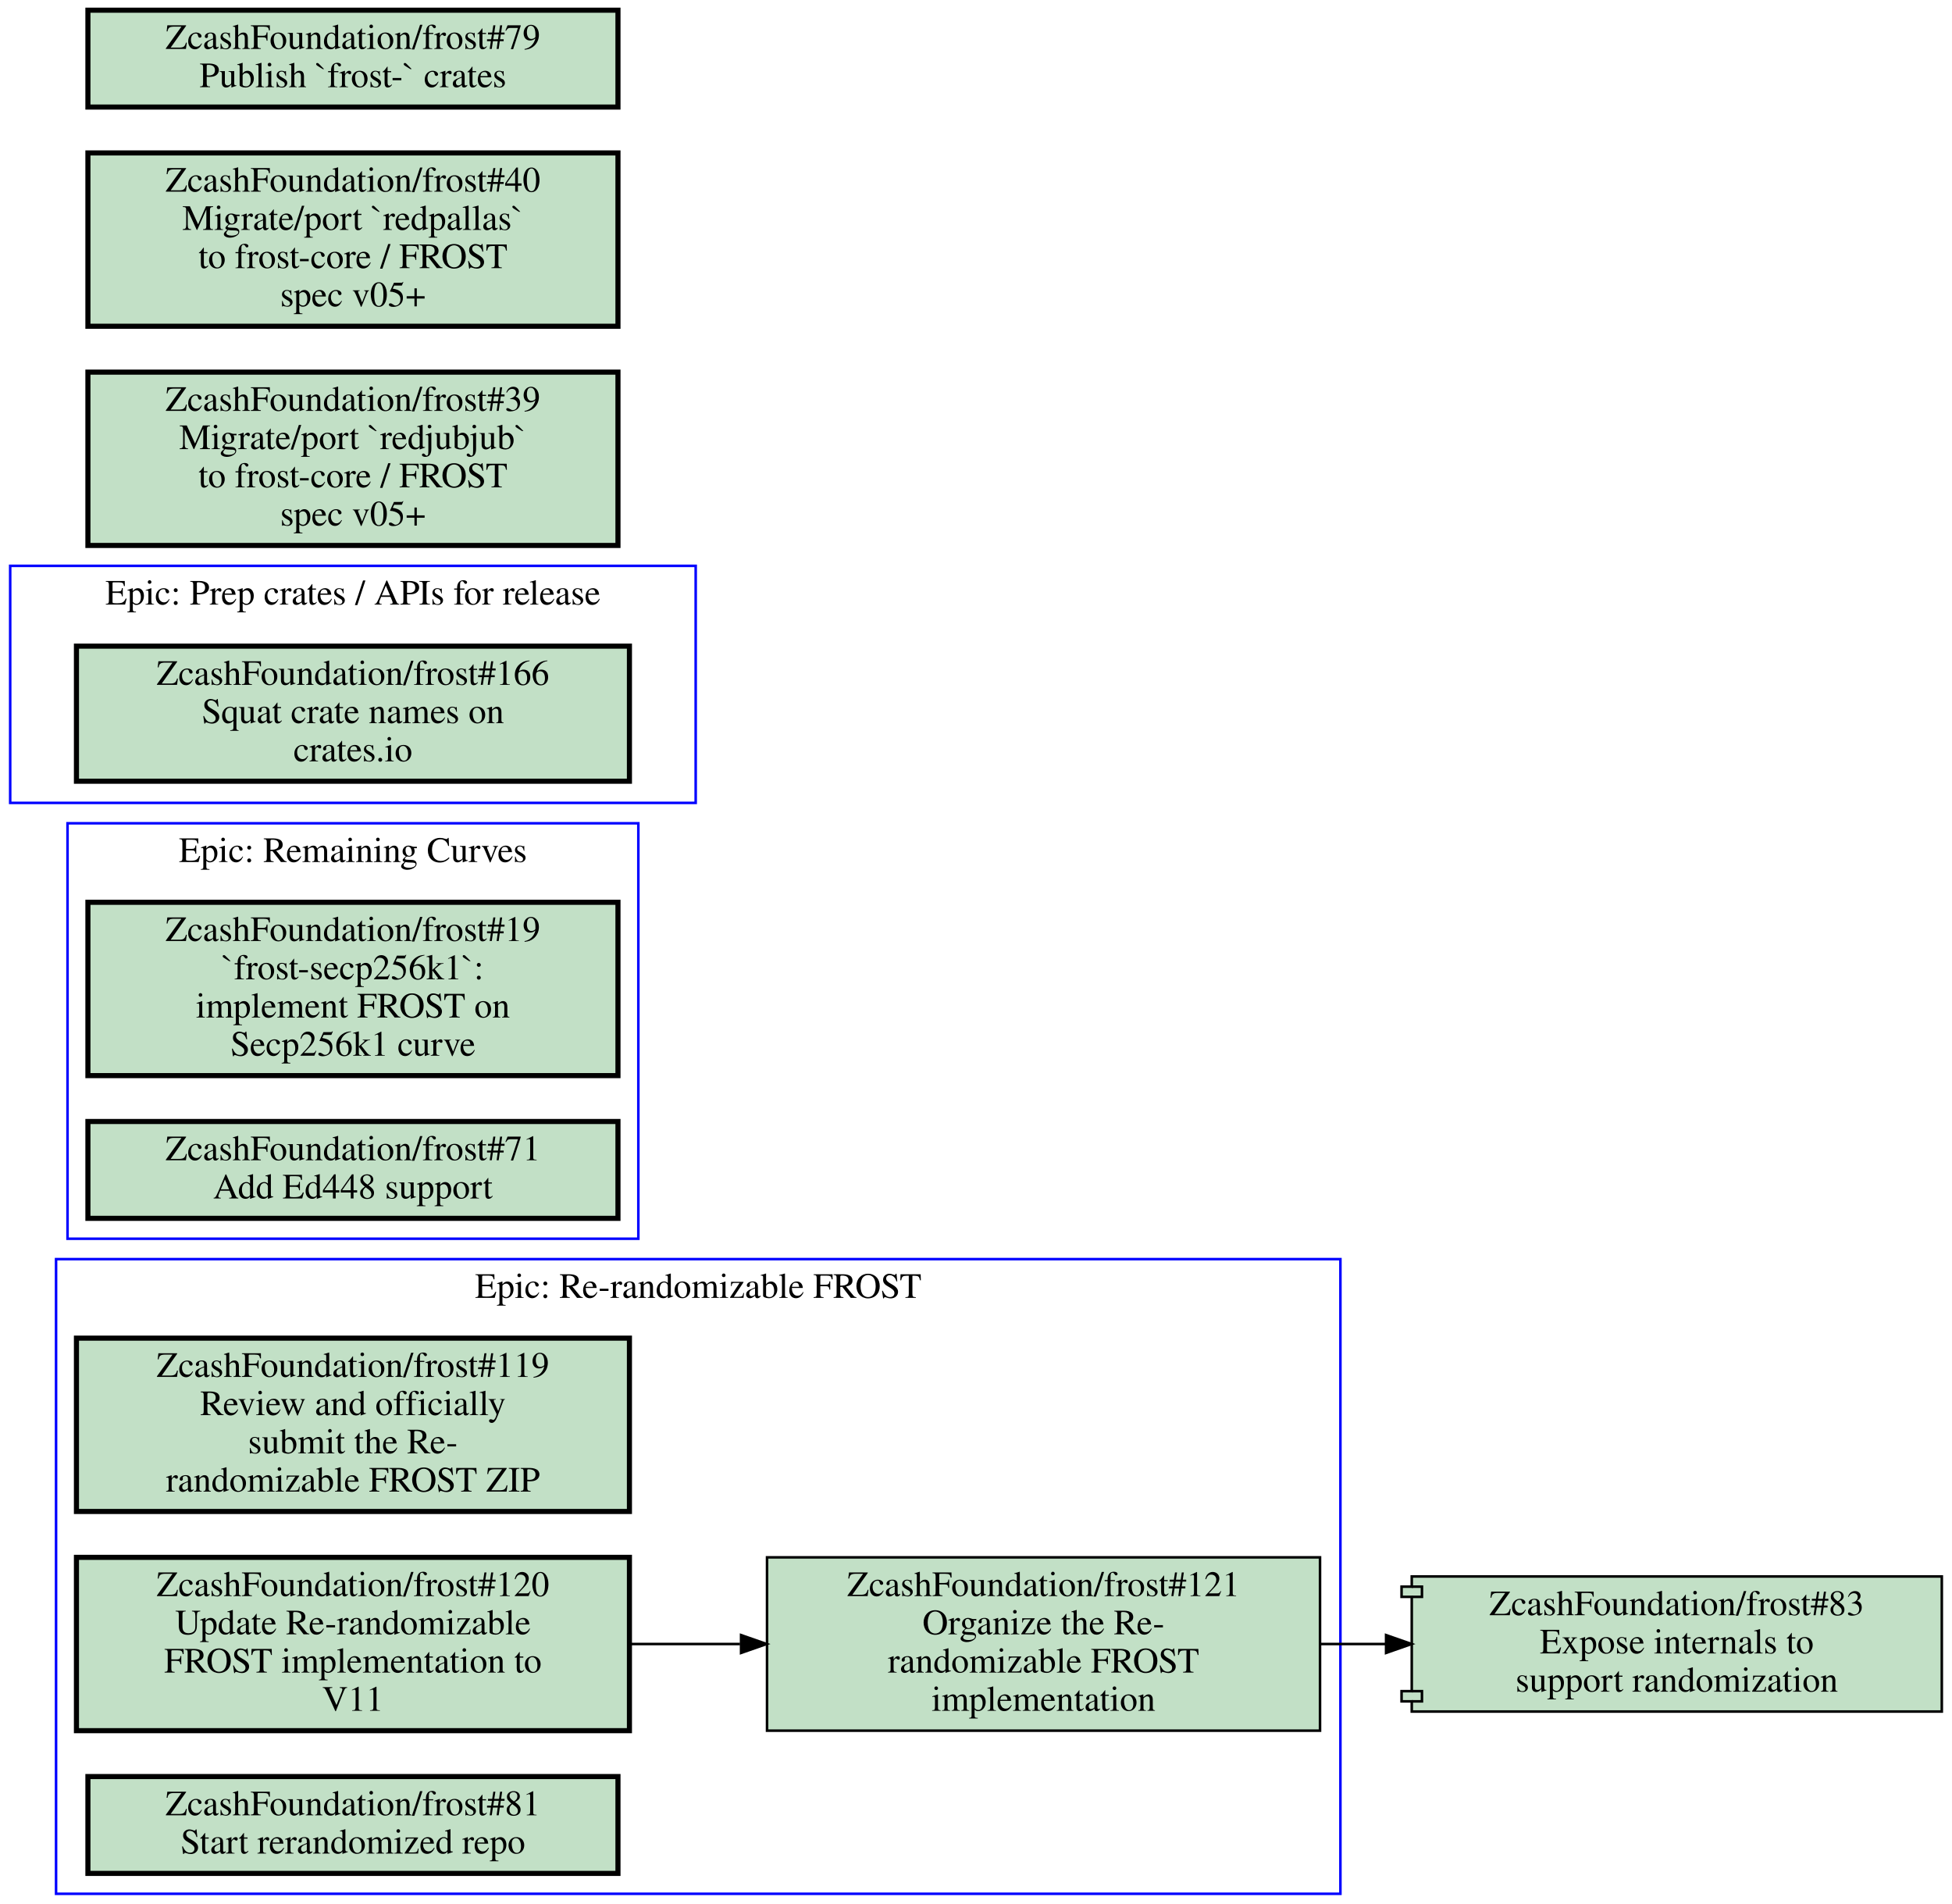
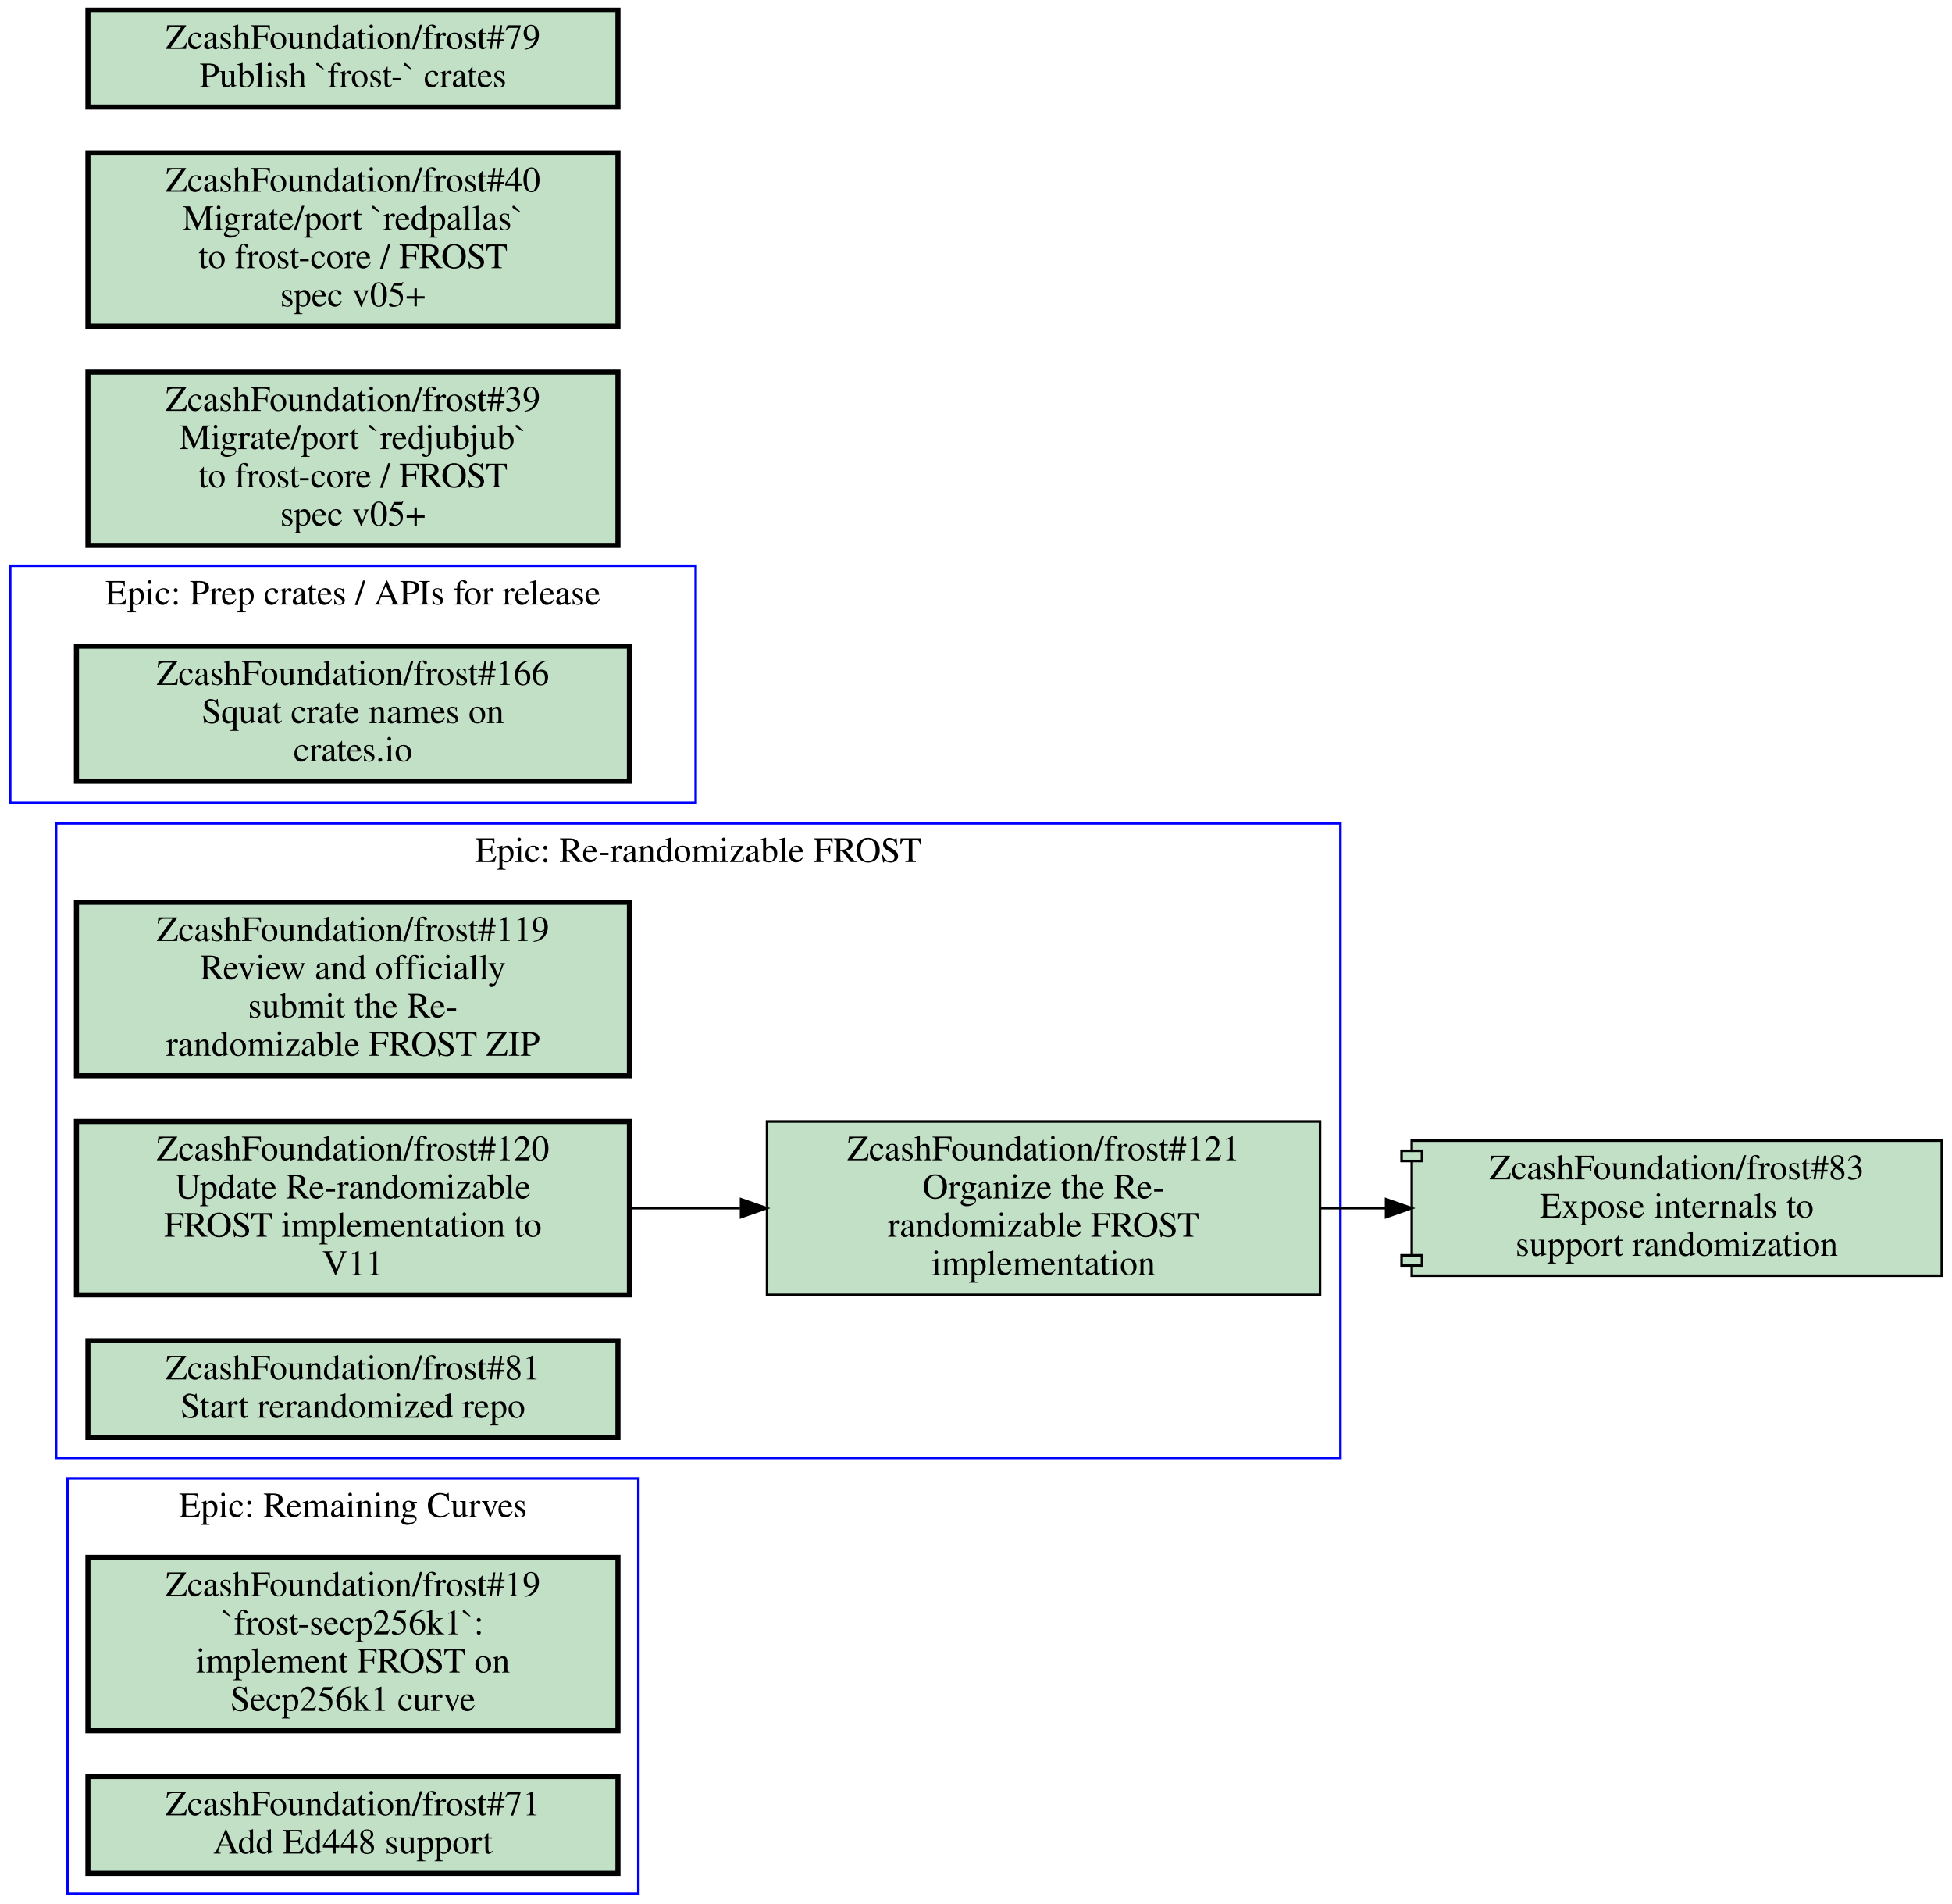
<svg xmlns="http://www.w3.org/2000/svg" xmlns:xlink="http://www.w3.org/1999/xlink" width="766pt" height="747pt" viewBox="0.00 0.00 766.00 747.00">
  <g id="graph0" class="graph" transform="scale(1 1) rotate(0) translate(4 743)">
    <polygon fill="#ffffff" stroke="transparent" points="-4,4 -4,-743 762,-743 762,4 -4,4" />
    <g id="clust1" class="cluster">
-       <polygon fill="none" stroke="#0000ff" points="18,0 18,-249 522,-249 522,0 18,0" />
-       <text text-anchor="middle" x="270" y="-233.8" font-family="Times,serif" font-size="14.00" fill="#000000">Epic: Re-randomizable FROST</text>
+       <polygon fill="none" stroke="#0000ff" points="18,-171 18,-420 522,-420 522,-171 18,-171" />
+       <text text-anchor="middle" x="270" y="-404.8" font-family="Times,serif" font-size="14.00" fill="#000000">Epic: Re-randomizable FROST</text>
    </g>
    <g id="clust2" class="cluster">
-       <polygon fill="none" stroke="#0000ff" points="22.5,-257 22.5,-420 246.5,-420 246.5,-257 22.5,-257" />
-       <text text-anchor="middle" x="134.5" y="-404.8" font-family="Times,serif" font-size="14.00" fill="#000000">Epic: Remaining Curves</text>
+       <polygon fill="none" stroke="#0000ff" points="22.5,0 22.5,-163 246.5,-163 246.5,0 22.5,0" />
+       <text text-anchor="middle" x="134.5" y="-147.8" font-family="Times,serif" font-size="14.00" fill="#000000">Epic: Remaining Curves</text>
    </g>
    <g id="clust3" class="cluster">
      <polygon fill="none" stroke="#0000ff" points="0,-428 0,-521 269,-521 269,-428 0,-428" />
      <text text-anchor="middle" x="134.5" y="-505.8" font-family="Times,serif" font-size="14.00" fill="#000000">Epic: Prep crates / APIs for release</text>
    </g>
    <g id="node1" class="node open">
      <g id="a_node1">
        <a xlink:href="https://github.com/ZcashFoundation/frost/issues/119" xlink:title="ZcashFoundation/frost#119&#10;Review and officially&#10;submit the Re-&#10;randomizable FROST ZIP" target="_blank">
-           <polygon fill="#c2e0c6" stroke="#000000" stroke-width="2" points="243,-218 26,-218 26,-150 243,-150 243,-218" />
-           <text text-anchor="middle" x="134.5" y="-202.8" font-family="Times,serif" font-size="14.00" fill="#000000">ZcashFoundation/frost#119</text>
-           <text text-anchor="middle" x="134.5" y="-187.8" font-family="Times,serif" font-size="14.00" fill="#000000">Review and officially</text>
-           <text text-anchor="middle" x="134.5" y="-172.8" font-family="Times,serif" font-size="14.00" fill="#000000">submit the Re-</text>
-           <text text-anchor="middle" x="134.5" y="-157.8" font-family="Times,serif" font-size="14.00" fill="#000000">randomizable FROST ZIP</text>
+           <polygon fill="#c2e0c6" stroke="#000000" stroke-width="2" points="243,-389 26,-389 26,-321 243,-321 243,-389" />
+           <text text-anchor="middle" x="134.5" y="-373.8" font-family="Times,serif" font-size="14.00" fill="#000000">ZcashFoundation/frost#119</text>
+           <text text-anchor="middle" x="134.5" y="-358.8" font-family="Times,serif" font-size="14.00" fill="#000000">Review and officially</text>
+           <text text-anchor="middle" x="134.5" y="-343.8" font-family="Times,serif" font-size="14.00" fill="#000000">submit the Re-</text>
+           <text text-anchor="middle" x="134.5" y="-328.8" font-family="Times,serif" font-size="14.00" fill="#000000">randomizable FROST ZIP</text>
        </a>
      </g>
    </g>
    <g id="node2" class="node open">
      <g id="a_node2">
        <a xlink:href="https://github.com/ZcashFoundation/frost/issues/120" xlink:title="ZcashFoundation/frost#120&#10;Update Re-randomizable&#10;FROST implementation to&#10;V11" target="_blank">
-           <polygon fill="#c2e0c6" stroke="#000000" stroke-width="2" points="243,-132 26,-132 26,-64 243,-64 243,-132" />
-           <text text-anchor="middle" x="134.5" y="-116.8" font-family="Times,serif" font-size="14.00" fill="#000000">ZcashFoundation/frost#120</text>
-           <text text-anchor="middle" x="134.5" y="-101.8" font-family="Times,serif" font-size="14.00" fill="#000000">Update Re-randomizable</text>
-           <text text-anchor="middle" x="134.5" y="-86.8" font-family="Times,serif" font-size="14.00" fill="#000000">FROST implementation to</text>
-           <text text-anchor="middle" x="134.5" y="-71.8" font-family="Times,serif" font-size="14.00" fill="#000000">V11</text>
+           <polygon fill="#c2e0c6" stroke="#000000" stroke-width="2" points="243,-303 26,-303 26,-235 243,-235 243,-303" />
+           <text text-anchor="middle" x="134.5" y="-287.8" font-family="Times,serif" font-size="14.00" fill="#000000">ZcashFoundation/frost#120</text>
+           <text text-anchor="middle" x="134.5" y="-272.8" font-family="Times,serif" font-size="14.00" fill="#000000">Update Re-randomizable</text>
+           <text text-anchor="middle" x="134.5" y="-257.8" font-family="Times,serif" font-size="14.00" fill="#000000">FROST implementation to</text>
+           <text text-anchor="middle" x="134.5" y="-242.8" font-family="Times,serif" font-size="14.00" fill="#000000">V11</text>
        </a>
      </g>
    </g>
    <g id="node3" class="node open">
      <g id="a_node3">
        <a xlink:href="https://github.com/ZcashFoundation/frost/issues/121" xlink:title="ZcashFoundation/frost#121&#10;Organize the Re-&#10;randomizable FROST&#10;implementation" target="_blank">
-           <polygon fill="#c2e0c6" stroke="#000000" points="514,-132 297,-132 297,-64 514,-64 514,-132" />
-           <text text-anchor="middle" x="405.5" y="-116.8" font-family="Times,serif" font-size="14.00" fill="#000000">ZcashFoundation/frost#121</text>
-           <text text-anchor="middle" x="405.5" y="-101.8" font-family="Times,serif" font-size="14.00" fill="#000000">Organize the Re-</text>
-           <text text-anchor="middle" x="405.5" y="-86.8" font-family="Times,serif" font-size="14.00" fill="#000000">randomizable FROST</text>
-           <text text-anchor="middle" x="405.5" y="-71.8" font-family="Times,serif" font-size="14.00" fill="#000000">implementation</text>
+           <polygon fill="#c2e0c6" stroke="#000000" points="514,-303 297,-303 297,-235 514,-235 514,-303" />
+           <text text-anchor="middle" x="405.5" y="-287.8" font-family="Times,serif" font-size="14.00" fill="#000000">ZcashFoundation/frost#121</text>
+           <text text-anchor="middle" x="405.5" y="-272.8" font-family="Times,serif" font-size="14.00" fill="#000000">Organize the Re-</text>
+           <text text-anchor="middle" x="405.5" y="-257.8" font-family="Times,serif" font-size="14.00" fill="#000000">randomizable FROST</text>
+           <text text-anchor="middle" x="405.5" y="-242.8" font-family="Times,serif" font-size="14.00" fill="#000000">implementation</text>
        </a>
      </g>
    </g>
    <g id="edge1" class="edge">
-       <path fill="none" stroke="#000000" d="M243.16,-98C257.38,-98 272.01,-98 286.39,-98" />
-       <polygon fill="#000000" stroke="#000000" points="286.81,-101.5 296.81,-98 286.81,-94.5 286.81,-101.5" />
+       <path fill="none" stroke="#000000" d="M243.16,-269C257.38,-269 272.01,-269 286.39,-269" />
+       <polygon fill="#000000" stroke="#000000" points="286.81,-272.5 296.81,-269 286.81,-265.5 286.81,-272.5" />
    </g>
    <g id="node8" class="node open">
      <g id="a_node8">
        <a xlink:href="https://github.com/ZcashFoundation/frost/pull/83" xlink:title="ZcashFoundation/frost#83&#10;Expose internals to&#10;support randomization" target="_blank">
-           <polygon fill="#c2e0c6" stroke="#000000" points="758,-124.5 550,-124.5 550,-120.5 546,-120.5 546,-116.5 550,-116.5 550,-79.5 546,-79.5 546,-75.5 550,-75.5 550,-71.5 758,-71.5 758,-124.5" />
-           <polyline fill="none" stroke="#000000" points="550,-120.5 554,-120.5 554,-116.5 550,-116.5 " />
-           <polyline fill="none" stroke="#000000" points="550,-79.5 554,-79.5 554,-75.5 550,-75.5 " />
-           <text text-anchor="middle" x="654" y="-109.3" font-family="Times,serif" font-size="14.00" fill="#000000">ZcashFoundation/frost#83</text>
-           <text text-anchor="middle" x="654" y="-94.3" font-family="Times,serif" font-size="14.00" fill="#000000">Expose internals to</text>
-           <text text-anchor="middle" x="654" y="-79.3" font-family="Times,serif" font-size="14.00" fill="#000000">support randomization</text>
+           <polygon fill="#c2e0c6" stroke="#000000" points="758,-295.5 550,-295.5 550,-291.5 546,-291.5 546,-287.5 550,-287.5 550,-250.5 546,-250.5 546,-246.5 550,-246.5 550,-242.5 758,-242.5 758,-295.5" />
+           <polyline fill="none" stroke="#000000" points="550,-291.5 554,-291.5 554,-287.5 550,-287.5 " />
+           <polyline fill="none" stroke="#000000" points="550,-250.5 554,-250.5 554,-246.5 550,-246.5 " />
+           <text text-anchor="middle" x="654" y="-280.3" font-family="Times,serif" font-size="14.00" fill="#000000">ZcashFoundation/frost#83</text>
+           <text text-anchor="middle" x="654" y="-265.3" font-family="Times,serif" font-size="14.00" fill="#000000">Expose internals to</text>
+           <text text-anchor="middle" x="654" y="-250.3" font-family="Times,serif" font-size="14.00" fill="#000000">support randomization</text>
        </a>
      </g>
    </g>
    <g id="edge2" class="edge">
-       <path fill="none" stroke="#000000" d="M514.13,-98C522.68,-98 531.32,-98 539.9,-98" />
-       <polygon fill="#000000" stroke="#000000" points="539.92,-101.5 549.92,-98 539.92,-94.5 539.92,-101.5" />
+       <path fill="none" stroke="#000000" d="M514.13,-269C522.68,-269 531.32,-269 539.9,-269" />
+       <polygon fill="#000000" stroke="#000000" points="539.92,-272.5 549.92,-269 539.92,-265.5 539.92,-272.5" />
    </g>
    <g id="node4" class="node open">
      <g id="a_node4">
        <a xlink:href="https://github.com/ZcashFoundation/frost/issues/81" xlink:title="ZcashFoundation/frost#81&#10;Start rerandomized repo" target="_blank">
-           <polygon fill="#c2e0c6" stroke="#000000" stroke-width="2" points="238.5,-46 30.5,-46 30.5,-8 238.5,-8 238.5,-46" />
-           <text text-anchor="middle" x="134.5" y="-30.8" font-family="Times,serif" font-size="14.00" fill="#000000">ZcashFoundation/frost#81</text>
-           <text text-anchor="middle" x="134.5" y="-15.8" font-family="Times,serif" font-size="14.00" fill="#000000">Start rerandomized repo</text>
+           <polygon fill="#c2e0c6" stroke="#000000" stroke-width="2" points="238.5,-217 30.5,-217 30.5,-179 238.5,-179 238.5,-217" />
+           <text text-anchor="middle" x="134.5" y="-201.8" font-family="Times,serif" font-size="14.00" fill="#000000">ZcashFoundation/frost#81</text>
+           <text text-anchor="middle" x="134.5" y="-186.8" font-family="Times,serif" font-size="14.00" fill="#000000">Start rerandomized repo</text>
        </a>
      </g>
    </g>
    <g id="node5" class="node open">
      <g id="a_node5">
        <a xlink:href="https://github.com/ZcashFoundation/frost/issues/19" xlink:title="ZcashFoundation/frost#19&#10;`frost-secp256k1`:&#10;implement FROST on&#10;Secp256k1 curve" target="_blank">
-           <polygon fill="#c2e0c6" stroke="#000000" stroke-width="2" points="238.5,-389 30.5,-389 30.5,-321 238.5,-321 238.5,-389" />
-           <text text-anchor="middle" x="134.5" y="-373.8" font-family="Times,serif" font-size="14.00" fill="#000000">ZcashFoundation/frost#19</text>
-           <text text-anchor="middle" x="134.5" y="-358.8" font-family="Times,serif" font-size="14.00" fill="#000000">`frost-secp256k1`:</text>
-           <text text-anchor="middle" x="134.5" y="-343.8" font-family="Times,serif" font-size="14.00" fill="#000000">implement FROST on</text>
-           <text text-anchor="middle" x="134.5" y="-328.8" font-family="Times,serif" font-size="14.00" fill="#000000">Secp256k1 curve</text>
+           <polygon fill="#c2e0c6" stroke="#000000" stroke-width="2" points="238.5,-132 30.5,-132 30.5,-64 238.5,-64 238.5,-132" />
+           <text text-anchor="middle" x="134.5" y="-116.8" font-family="Times,serif" font-size="14.00" fill="#000000">ZcashFoundation/frost#19</text>
+           <text text-anchor="middle" x="134.5" y="-101.8" font-family="Times,serif" font-size="14.00" fill="#000000">`frost-secp256k1`:</text>
+           <text text-anchor="middle" x="134.5" y="-86.8" font-family="Times,serif" font-size="14.00" fill="#000000">implement FROST on</text>
+           <text text-anchor="middle" x="134.5" y="-71.8" font-family="Times,serif" font-size="14.00" fill="#000000">Secp256k1 curve</text>
        </a>
      </g>
    </g>
    <g id="node6" class="node open">
      <g id="a_node6">
        <a xlink:href="https://github.com/ZcashFoundation/frost/issues/71" xlink:title="ZcashFoundation/frost#71&#10;Add Ed448 support" target="_blank">
-           <polygon fill="#c2e0c6" stroke="#000000" stroke-width="2" points="238.5,-303 30.5,-303 30.5,-265 238.5,-265 238.5,-303" />
-           <text text-anchor="middle" x="134.5" y="-287.8" font-family="Times,serif" font-size="14.00" fill="#000000">ZcashFoundation/frost#71</text>
-           <text text-anchor="middle" x="134.5" y="-272.8" font-family="Times,serif" font-size="14.00" fill="#000000">Add Ed448 support</text>
+           <polygon fill="#c2e0c6" stroke="#000000" stroke-width="2" points="238.5,-46 30.5,-46 30.5,-8 238.5,-8 238.5,-46" />
+           <text text-anchor="middle" x="134.5" y="-30.8" font-family="Times,serif" font-size="14.00" fill="#000000">ZcashFoundation/frost#71</text>
+           <text text-anchor="middle" x="134.5" y="-15.8" font-family="Times,serif" font-size="14.00" fill="#000000">Add Ed448 support</text>
        </a>
      </g>
    </g>
    <g id="node7" class="node open">
      <g id="a_node7">
        <a xlink:href="https://github.com/ZcashFoundation/frost/issues/166" xlink:title="ZcashFoundation/frost#166&#10;Squat crate names on&#10;crates.io" target="_blank">
          <polygon fill="#c2e0c6" stroke="#000000" stroke-width="2" points="243,-489.5 26,-489.5 26,-436.5 243,-436.5 243,-489.5" />
          <text text-anchor="middle" x="134.5" y="-474.3" font-family="Times,serif" font-size="14.00" fill="#000000">ZcashFoundation/frost#166</text>
          <text text-anchor="middle" x="134.5" y="-459.3" font-family="Times,serif" font-size="14.00" fill="#000000">Squat crate names on</text>
          <text text-anchor="middle" x="134.5" y="-444.3" font-family="Times,serif" font-size="14.00" fill="#000000">crates.io</text>
        </a>
      </g>
    </g>
    <g id="node9" class="node open">
      <g id="a_node9">
        <a xlink:href="https://github.com/ZcashFoundation/frost/issues/39" xlink:title="ZcashFoundation/frost#39&#10;Migrate/port `redjubjub`&#10;to frost-core / FROST&#10;spec v05+" target="_blank">
          <polygon fill="#c2e0c6" stroke="#000000" stroke-width="2" points="238.5,-597 30.5,-597 30.5,-529 238.5,-529 238.5,-597" />
          <text text-anchor="middle" x="134.5" y="-581.8" font-family="Times,serif" font-size="14.00" fill="#000000">ZcashFoundation/frost#39</text>
          <text text-anchor="middle" x="134.5" y="-566.8" font-family="Times,serif" font-size="14.00" fill="#000000">Migrate/port `redjubjub`</text>
          <text text-anchor="middle" x="134.5" y="-551.8" font-family="Times,serif" font-size="14.00" fill="#000000">to frost-core / FROST</text>
          <text text-anchor="middle" x="134.5" y="-536.8" font-family="Times,serif" font-size="14.00" fill="#000000">spec v05+</text>
        </a>
      </g>
    </g>
    <g id="node10" class="node open">
      <g id="a_node10">
        <a xlink:href="https://github.com/ZcashFoundation/frost/issues/40" xlink:title="ZcashFoundation/frost#40&#10;Migrate/port `redpallas`&#10;to frost-core / FROST&#10;spec v05+" target="_blank">
          <polygon fill="#c2e0c6" stroke="#000000" stroke-width="2" points="238.5,-683 30.5,-683 30.5,-615 238.5,-615 238.5,-683" />
          <text text-anchor="middle" x="134.5" y="-667.8" font-family="Times,serif" font-size="14.00" fill="#000000">ZcashFoundation/frost#40</text>
          <text text-anchor="middle" x="134.5" y="-652.8" font-family="Times,serif" font-size="14.00" fill="#000000">Migrate/port `redpallas`</text>
          <text text-anchor="middle" x="134.5" y="-637.8" font-family="Times,serif" font-size="14.00" fill="#000000">to frost-core / FROST</text>
          <text text-anchor="middle" x="134.5" y="-622.8" font-family="Times,serif" font-size="14.00" fill="#000000">spec v05+</text>
        </a>
      </g>
    </g>
    <g id="node11" class="node open">
      <g id="a_node11">
        <a xlink:href="https://github.com/ZcashFoundation/frost/issues/79" xlink:title="ZcashFoundation/frost#79&#10;Publish `frost-` crates" target="_blank">
          <polygon fill="#c2e0c6" stroke="#000000" stroke-width="2" points="238.5,-739 30.5,-739 30.5,-701 238.5,-701 238.5,-739" />
          <text text-anchor="middle" x="134.5" y="-723.8" font-family="Times,serif" font-size="14.00" fill="#000000">ZcashFoundation/frost#79</text>
          <text text-anchor="middle" x="134.5" y="-708.8" font-family="Times,serif" font-size="14.00" fill="#000000">Publish `frost-` crates</text>
        </a>
      </g>
    </g>
  </g>
</svg>
